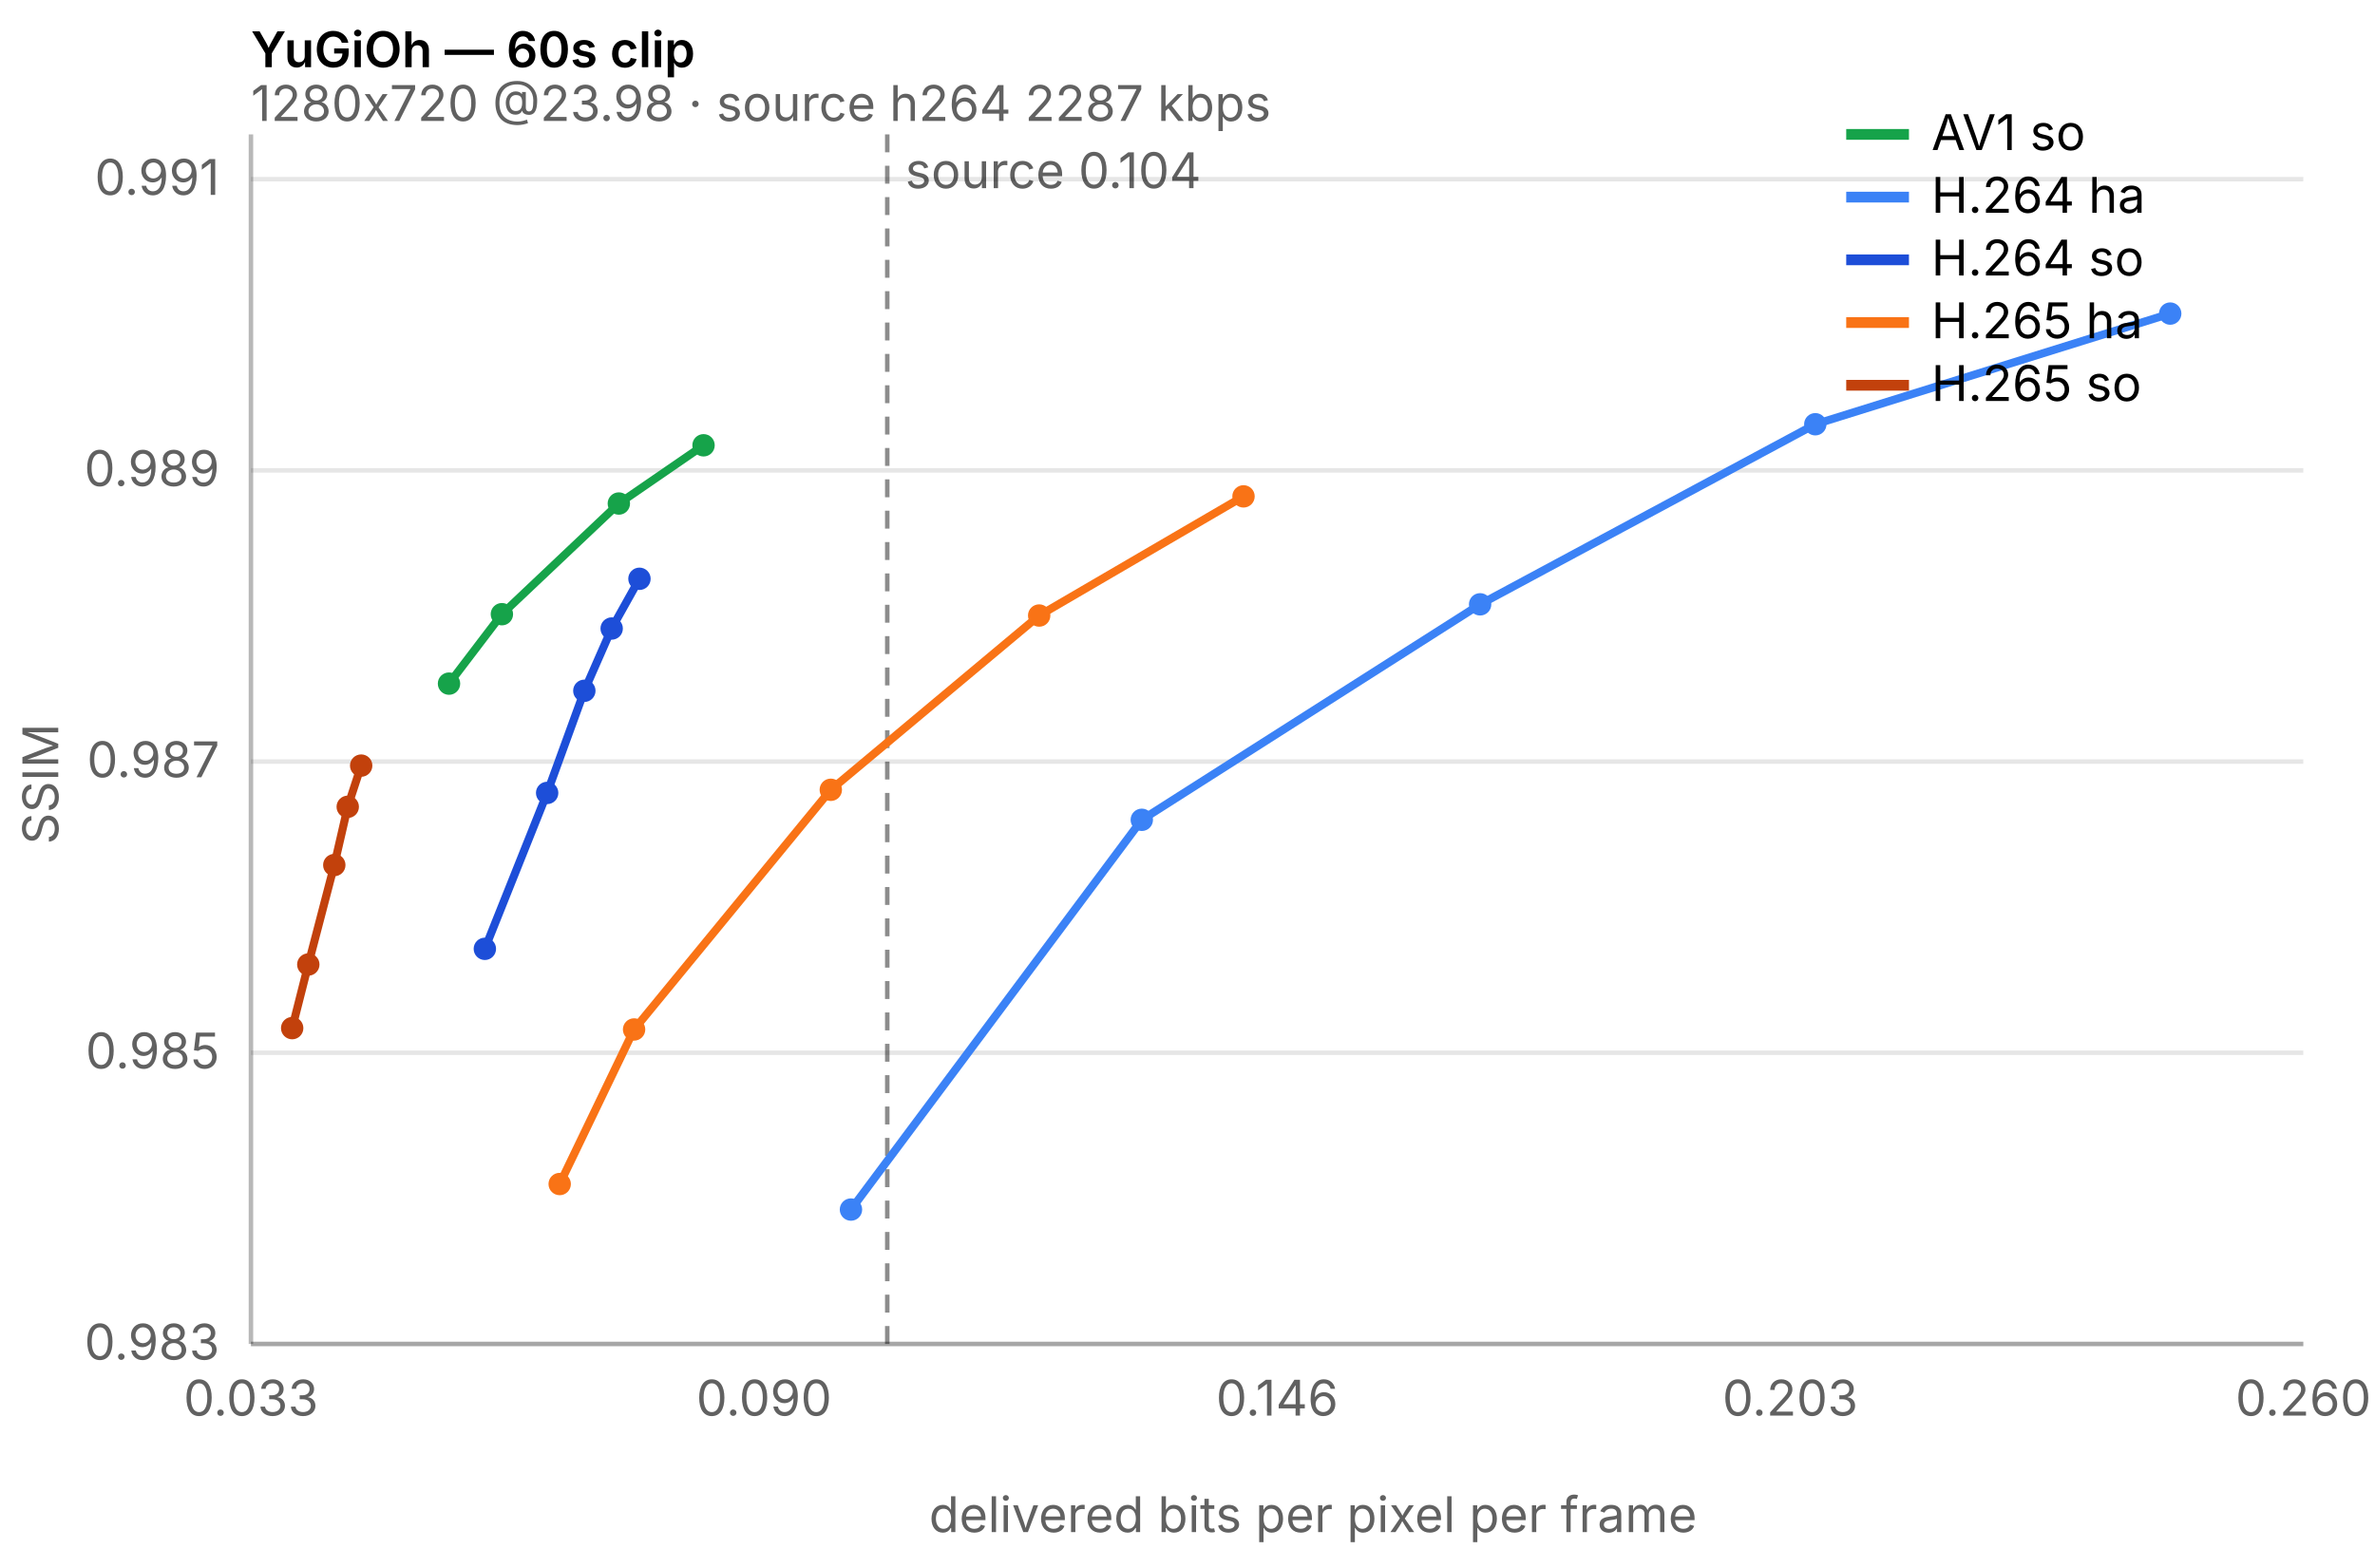
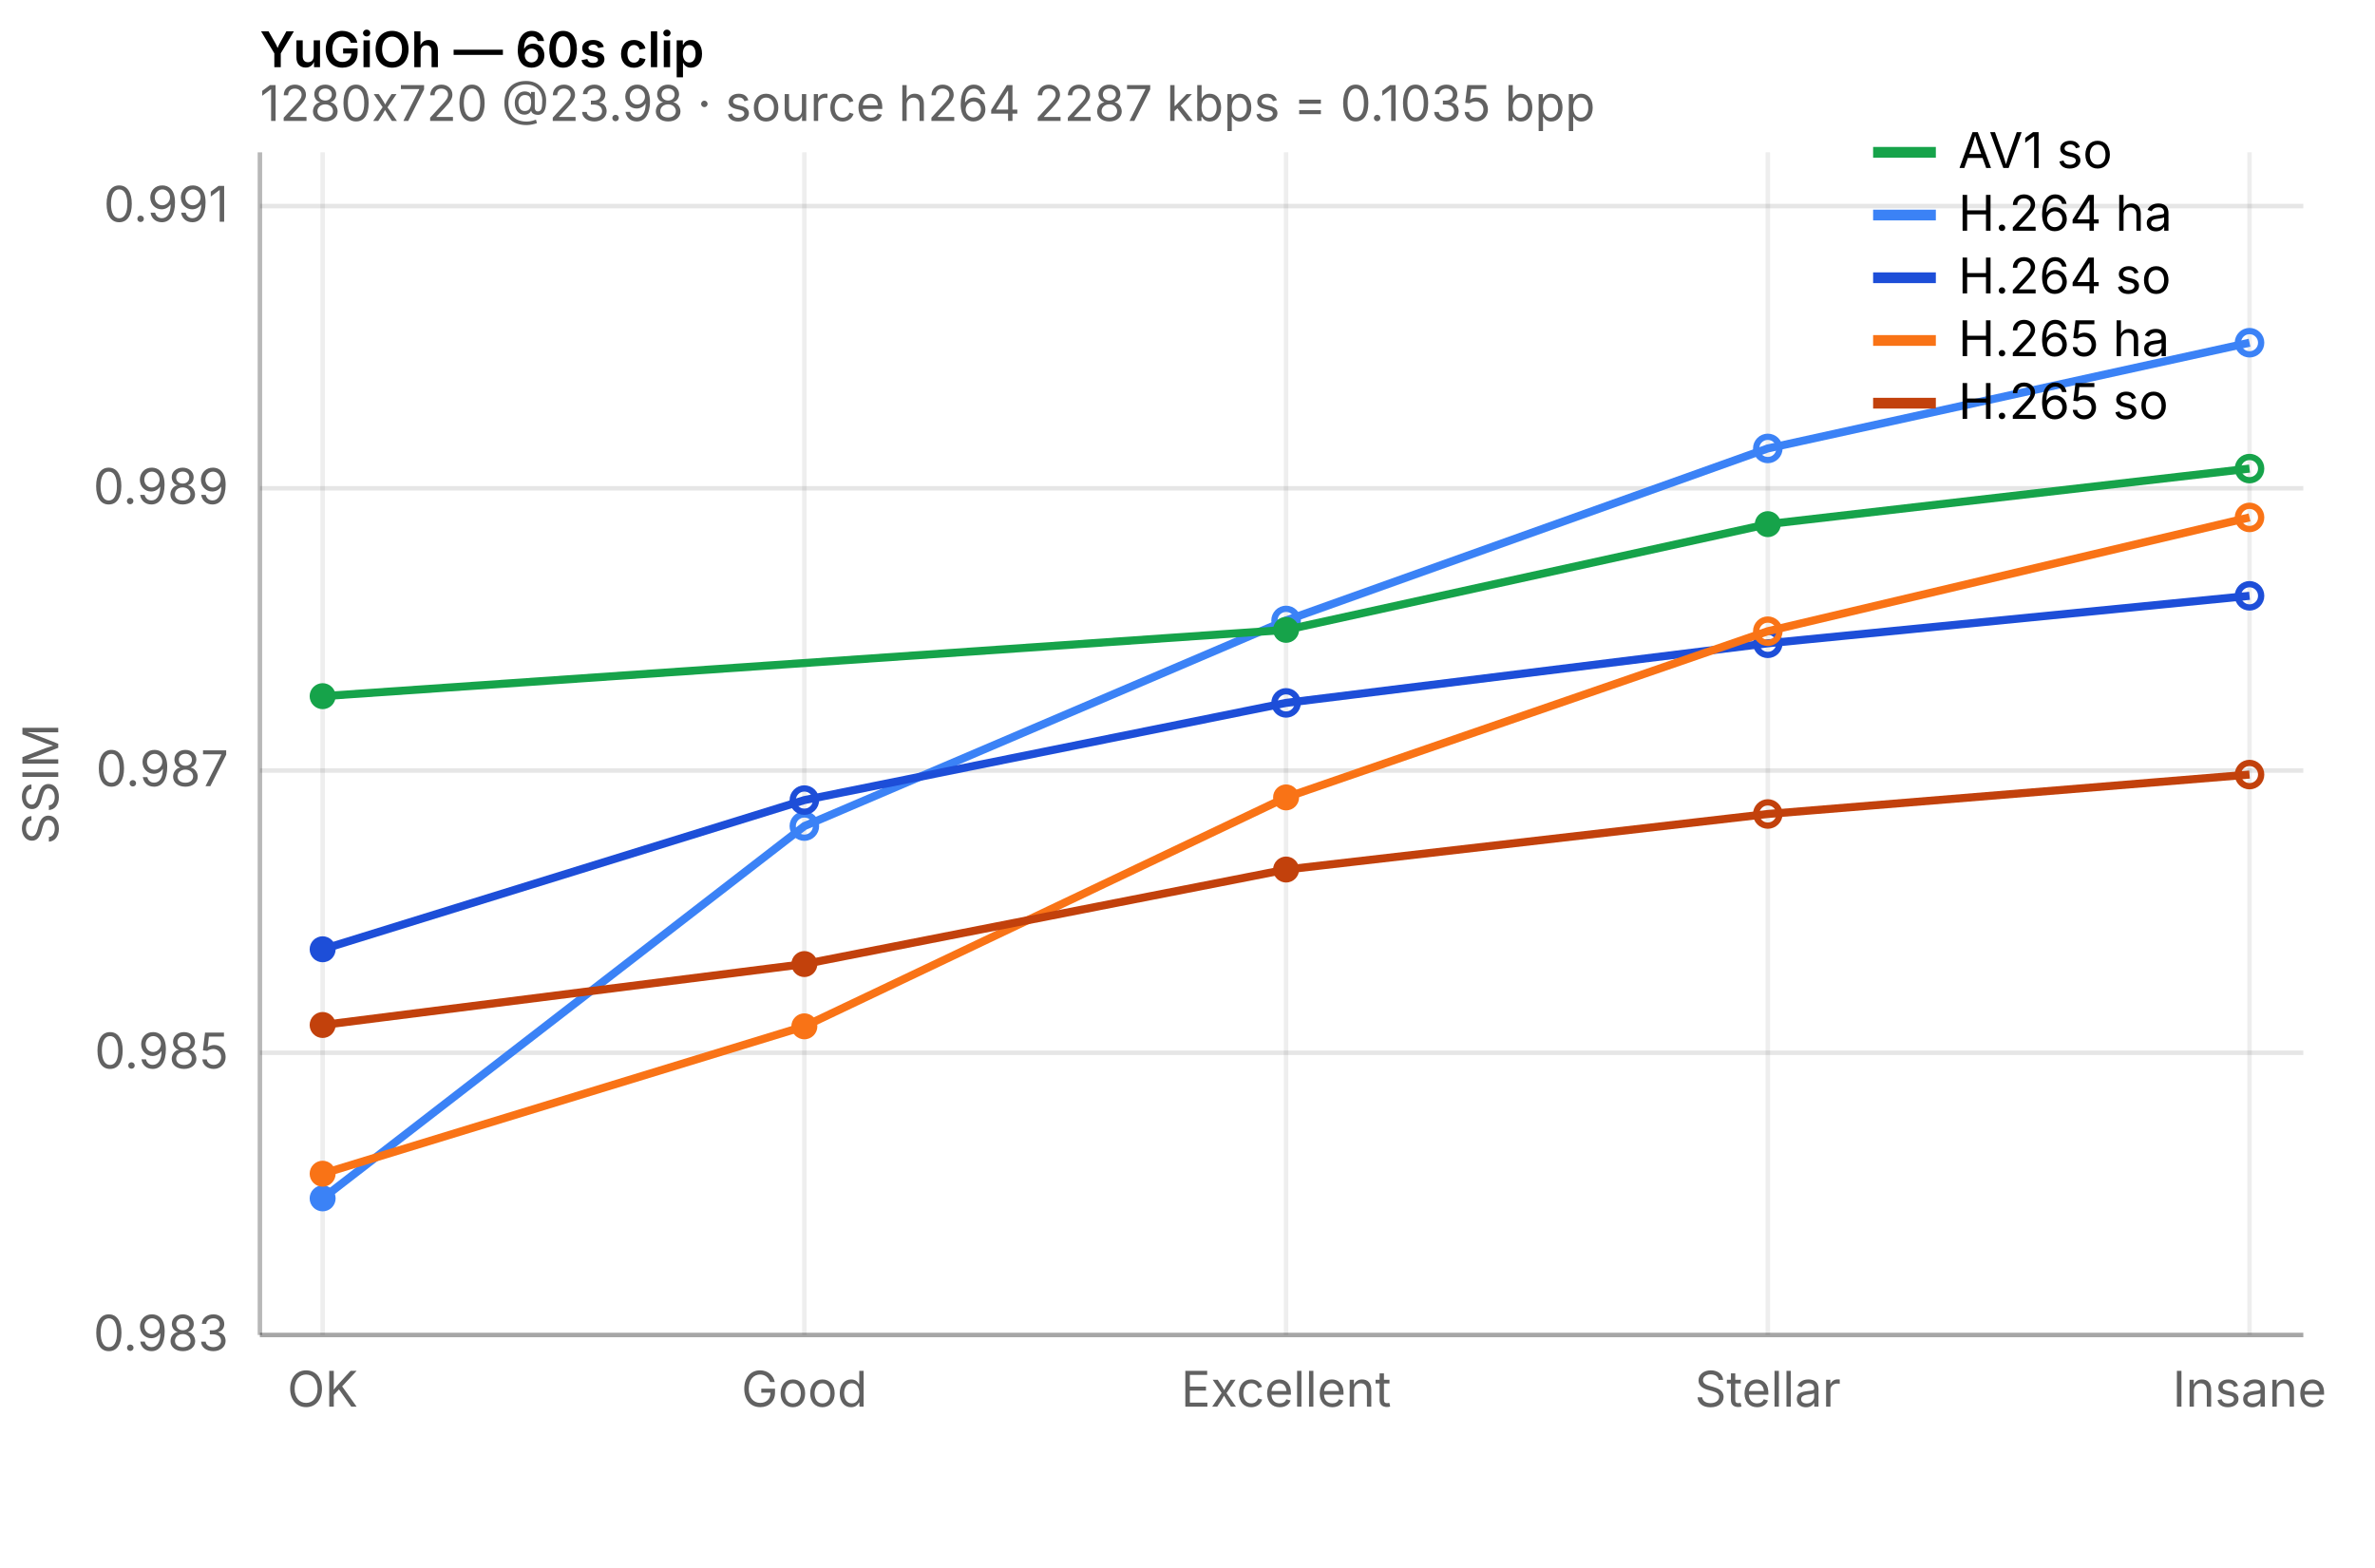
<svg xmlns="http://www.w3.org/2000/svg" viewBox="0 0 530 350" width="100%" height="auto" font-family="system-ui,-apple-system,Segoe UI,sans-serif" font-size="11">
-   <style>.ax{stroke:currentColor;opacity:.28}.gr{stroke:currentColor;opacity:.10}.tx{fill:currentColor}.mu{fill:currentColor;opacity:.62}.sr{stroke:currentColor;opacity:.45;stroke-dasharray:4 3}</style>
-   <line class="gr" x1="56" y1="300.0" x2="514" y2="300.0" />
-   <text class="mu" x="49" y="303.5" text-anchor="end">0.983</text>
-   <line class="gr" x1="56" y1="235.0" x2="514" y2="235.0" />
-   <text class="mu" x="49" y="238.5" text-anchor="end">0.985</text>
-   <line class="gr" x1="56" y1="170.0" x2="514" y2="170.0" />
-   <text class="mu" x="49" y="173.5" text-anchor="end">0.987</text>
-   <line class="gr" x1="56" y1="105.0" x2="514" y2="105.0" />
-   <text class="mu" x="49" y="108.5" text-anchor="end">0.989</text>
-   <line class="gr" x1="56" y1="40.0" x2="514" y2="40.0" />
-   <text class="mu" x="49" y="43.5" text-anchor="end">0.991</text>
-   <text class="mu" x="56.0" y="316" text-anchor="middle">0.033</text>
-   <text class="mu" x="170.5" y="316" text-anchor="middle">0.090</text>
-   <text class="mu" x="285.0" y="316" text-anchor="middle">0.146</text>
-   <text class="mu" x="399.5" y="316" text-anchor="middle">0.203</text>
-   <text class="mu" x="514.0" y="316" text-anchor="middle">0.260</text>
-   <line class="ax" x1="56" y1="300" x2="514" y2="300" />
-   <line class="ax" x1="56" y1="30" x2="56" y2="300" />
-   <line class="sr" x1="198.0" y1="30" x2="198.0" y2="300" />
-   <text class="mu" x="202.0" y="42">source 0.104</text>
-   <text class="tx" x="56" y="15" font-weight="600">YuGiOh — 60s clip</text>
-   <text class="mu" x="56" y="27">1280x720 @23.98  ·  source h264 2287 kbps</text>
-   <text class="mu" x="293" y="342" text-anchor="middle">delivered bits per pixel per frame</text>
+   <style>.ax{stroke:currentColor;opacity:.28}.gr{stroke:currentColor;opacity:.10}.vg{stroke:currentColor;opacity:.07}.tx{fill:currentColor}.mu{fill:currentColor;opacity:.62}</style>
+   <line class="gr" x1="58" y1="298.0" x2="514" y2="298.0" />
+   <text class="mu" x="51" y="301.5" text-anchor="end">0.983</text>
+   <line class="gr" x1="58" y1="235.0" x2="514" y2="235.0" />
+   <text class="mu" x="51" y="238.5" text-anchor="end">0.985</text>
+   <line class="gr" x1="58" y1="172.0" x2="514" y2="172.0" />
+   <text class="mu" x="51" y="175.5" text-anchor="end">0.987</text>
+   <line class="gr" x1="58" y1="109.0" x2="514" y2="109.0" />
+   <text class="mu" x="51" y="112.5" text-anchor="end">0.989</text>
+   <line class="gr" x1="58" y1="46.0" x2="514" y2="46.0" />
+   <text class="mu" x="51" y="49.5" text-anchor="end">0.991</text>
+   <line class="vg" x1="72.0" y1="34" x2="72.0" y2="298" />
+   <text class="mu" x="72.0" y="314" text-anchor="middle">OK</text>
+   <line class="vg" x1="179.5" y1="34" x2="179.5" y2="298" />
+   <text class="mu" x="179.5" y="314" text-anchor="middle">Good</text>
+   <line class="vg" x1="287.0" y1="34" x2="287.0" y2="298" />
+   <text class="mu" x="287.0" y="314" text-anchor="middle">Excellent</text>
+   <line class="vg" x1="394.5" y1="34" x2="394.5" y2="298" />
+   <text class="mu" x="394.5" y="314" text-anchor="middle">Stellar</text>
+   <line class="vg" x1="502.0" y1="34" x2="502.0" y2="298" />
+   <text class="mu" x="502.0" y="314" text-anchor="middle">Insane</text>
+   <line class="ax" x1="58" y1="298" x2="514" y2="298" />
+   <line class="ax" x1="58" y1="34" x2="58" y2="298" />
+   <text class="tx" x="58" y="15" font-weight="600">YuGiOh — 60s clip</text>
+   <text class="mu" x="58" y="27">1280x720 @23.98 · source h264 2287 kbps = 0.1035 bpp</text>
  <text class="mu" transform="translate(13,175) rotate(-90)" text-anchor="middle">SSIM</text>
-   <path d="M189.9,270.0 L254.8,183.0 L330.3,134.9 L405.1,94.7 L484.3,70.0" fill="none" stroke="var(--rd-h264-hardware, #3b82f6)" stroke-width="1.8" stroke-linejoin="round" />
-   <circle cx="189.9" cy="270.0" r="2.5" fill="var(--rd-h264-hardware, #3b82f6)" />
-   <circle cx="254.8" cy="183.0" r="2.5" fill="var(--rd-h264-hardware, #3b82f6)" />
-   <circle cx="330.3" cy="134.9" r="2.5" fill="var(--rd-h264-hardware, #3b82f6)" />
-   <circle cx="405.1" cy="94.7" r="2.5" fill="var(--rd-h264-hardware, #3b82f6)" />
-   <circle cx="484.3" cy="70.0" r="2.5" fill="var(--rd-h264-hardware, #3b82f6)" />
-   <path d="M108.2,211.8 L122.1,177.0 L130.4,154.2 L136.5,140.3 L142.7,129.2" fill="none" stroke="var(--rd-h264-software, #1d4ed8)" stroke-width="1.8" stroke-linejoin="round" />
-   <circle cx="108.2" cy="211.8" r="2.5" fill="var(--rd-h264-software, #1d4ed8)" />
-   <circle cx="122.1" cy="177.0" r="2.5" fill="var(--rd-h264-software, #1d4ed8)" />
-   <circle cx="130.4" cy="154.2" r="2.5" fill="var(--rd-h264-software, #1d4ed8)" />
-   <circle cx="136.5" cy="140.3" r="2.5" fill="var(--rd-h264-software, #1d4ed8)" />
-   <circle cx="142.7" cy="129.2" r="2.5" fill="var(--rd-h264-software, #1d4ed8)" />
-   <path d="M124.9,264.3 L141.5,229.8 L185.4,176.3 L231.9,137.4 L277.5,110.8" fill="none" stroke="var(--rd-h265-hardware, #f97316)" stroke-width="1.8" stroke-linejoin="round" />
-   <circle cx="124.9" cy="264.3" r="2.5" fill="var(--rd-h265-hardware, #f97316)" />
-   <circle cx="141.5" cy="229.8" r="2.5" fill="var(--rd-h265-hardware, #f97316)" />
-   <circle cx="185.4" cy="176.3" r="2.5" fill="var(--rd-h265-hardware, #f97316)" />
-   <circle cx="231.9" cy="137.4" r="2.5" fill="var(--rd-h265-hardware, #f97316)" />
-   <circle cx="277.5" cy="110.8" r="2.5" fill="var(--rd-h265-hardware, #f97316)" />
-   <path d="M65.2,229.5 L68.8,215.3 L74.6,193.1 L77.6,180.1 L80.6,170.9" fill="none" stroke="var(--rd-h265-software, #c2410c)" stroke-width="1.8" stroke-linejoin="round" />
-   <circle cx="65.2" cy="229.5" r="2.5" fill="var(--rd-h265-software, #c2410c)" />
-   <circle cx="68.8" cy="215.3" r="2.5" fill="var(--rd-h265-software, #c2410c)" />
-   <circle cx="74.6" cy="193.1" r="2.5" fill="var(--rd-h265-software, #c2410c)" />
-   <circle cx="77.6" cy="180.1" r="2.5" fill="var(--rd-h265-software, #c2410c)" />
-   <circle cx="80.6" cy="170.9" r="2.5" fill="var(--rd-h265-software, #c2410c)" />
-   <path d="M100.2,152.6 L112.0,137.1 L138.1,112.4 L157.0,99.4" fill="none" stroke="var(--rd-av1-software, #16a34a)" stroke-width="1.8" stroke-linejoin="round" />
-   <circle cx="100.2" cy="152.6" r="2.5" fill="var(--rd-av1-software, #16a34a)" />
-   <circle cx="112.0" cy="137.1" r="2.5" fill="var(--rd-av1-software, #16a34a)" />
-   <circle cx="138.1" cy="112.4" r="2.5" fill="var(--rd-av1-software, #16a34a)" />
-   <circle cx="157.0" cy="99.4" r="2.5" fill="var(--rd-av1-software, #16a34a)" />
-   <line x1="412" y1="30" x2="426" y2="30" stroke="var(--rd-av1-software, #16a34a)" stroke-width="2.4" />
-   <text class="tx" x="431" y="33.5">AV1 so</text>
-   <line x1="412" y1="44" x2="426" y2="44" stroke="var(--rd-h264-hardware, #3b82f6)" stroke-width="2.4" />
-   <text class="tx" x="431" y="47.5">H.264 ha</text>
-   <line x1="412" y1="58" x2="426" y2="58" stroke="var(--rd-h264-software, #1d4ed8)" stroke-width="2.4" />
-   <text class="tx" x="431" y="61.5">H.264 so</text>
-   <line x1="412" y1="72" x2="426" y2="72" stroke="var(--rd-h265-hardware, #f97316)" stroke-width="2.4" />
-   <text class="tx" x="431" y="75.5">H.265 ha</text>
-   <line x1="412" y1="86" x2="426" y2="86" stroke="var(--rd-h265-software, #c2410c)" stroke-width="2.4" />
-   <text class="tx" x="431" y="89.5">H.265 so</text>
+   <path d="M72.0,267.5 L179.5,184.4 L287.0,138.5 L394.5,100.1 L502.0,76.5" fill="none" stroke="var(--rd-h264-hardware, #3b82f6)" stroke-width="1.8" stroke-linejoin="round" />
+   <circle cx="72.0" cy="267.5" r="2.9" fill="var(--rd-h264-hardware, #3b82f6)" />
+   <circle cx="179.5" cy="184.4" r="2.6" fill="none" stroke="var(--rd-h264-hardware, #3b82f6)" stroke-width="1.4" />
+   <circle cx="287.0" cy="138.5" r="2.6" fill="none" stroke="var(--rd-h264-hardware, #3b82f6)" stroke-width="1.4" />
+   <circle cx="394.5" cy="100.1" r="2.6" fill="none" stroke="var(--rd-h264-hardware, #3b82f6)" stroke-width="1.4" />
+   <circle cx="502.0" cy="76.5" r="2.6" fill="none" stroke="var(--rd-h264-hardware, #3b82f6)" stroke-width="1.4" />
+   <path d="M72.0,211.9 L179.5,178.6 L287.0,156.9 L394.5,143.6 L502.0,133.0" fill="none" stroke="var(--rd-h264-software, #1d4ed8)" stroke-width="1.8" stroke-linejoin="round" />
+   <circle cx="72.0" cy="211.9" r="2.9" fill="var(--rd-h264-software, #1d4ed8)" />
+   <circle cx="179.5" cy="178.6" r="2.6" fill="none" stroke="var(--rd-h264-software, #1d4ed8)" stroke-width="1.4" />
+   <circle cx="287.0" cy="156.9" r="2.6" fill="none" stroke="var(--rd-h264-software, #1d4ed8)" stroke-width="1.4" />
+   <circle cx="394.5" cy="143.6" r="2.6" fill="none" stroke="var(--rd-h264-software, #1d4ed8)" stroke-width="1.4" />
+   <circle cx="502.0" cy="133.0" r="2.6" fill="none" stroke="var(--rd-h264-software, #1d4ed8)" stroke-width="1.4" />
+   <path d="M72.0,262.0 L179.5,229.1 L287.0,178.0 L394.5,140.9 L502.0,115.5" fill="none" stroke="var(--rd-h265-hardware, #f97316)" stroke-width="1.8" stroke-linejoin="round" />
+   <circle cx="72.0" cy="262.0" r="2.9" fill="var(--rd-h265-hardware, #f97316)" />
+   <circle cx="179.5" cy="229.1" r="2.9" fill="var(--rd-h265-hardware, #f97316)" />
+   <circle cx="287.0" cy="178.0" r="2.9" fill="var(--rd-h265-hardware, #f97316)" />
+   <circle cx="394.5" cy="140.9" r="2.6" fill="none" stroke="var(--rd-h265-hardware, #f97316)" stroke-width="1.4" />
+   <circle cx="502.0" cy="115.5" r="2.6" fill="none" stroke="var(--rd-h265-hardware, #f97316)" stroke-width="1.4" />
+   <path d="M72.0,228.8 L179.5,215.2 L287.0,194.1 L394.5,181.7 L502.0,172.9" fill="none" stroke="var(--rd-h265-software, #c2410c)" stroke-width="1.8" stroke-linejoin="round" />
+   <circle cx="72.0" cy="228.8" r="2.9" fill="var(--rd-h265-software, #c2410c)" />
+   <circle cx="179.5" cy="215.2" r="2.9" fill="var(--rd-h265-software, #c2410c)" />
+   <circle cx="287.0" cy="194.1" r="2.9" fill="var(--rd-h265-software, #c2410c)" />
+   <circle cx="394.5" cy="181.7" r="2.6" fill="none" stroke="var(--rd-h265-software, #c2410c)" stroke-width="1.4" />
+   <circle cx="502.0" cy="172.9" r="2.6" fill="none" stroke="var(--rd-h265-software, #c2410c)" stroke-width="1.4" />
+   <path d="M72.0,155.4 L287.0,140.6 L394.5,117.0 L502.0,104.6" fill="none" stroke="var(--rd-av1-software, #16a34a)" stroke-width="1.8" stroke-linejoin="round" />
+   <circle cx="72.0" cy="155.4" r="2.9" fill="var(--rd-av1-software, #16a34a)" />
+   <circle cx="287.0" cy="140.6" r="2.9" fill="var(--rd-av1-software, #16a34a)" />
+   <circle cx="394.5" cy="117.0" r="2.9" fill="var(--rd-av1-software, #16a34a)" />
+   <circle cx="502.0" cy="104.6" r="2.6" fill="none" stroke="var(--rd-av1-software, #16a34a)" stroke-width="1.4" />
+   <line x1="418" y1="34" x2="432" y2="34" stroke="var(--rd-av1-software, #16a34a)" stroke-width="2.4" />
+   <text class="tx" x="437" y="37.5">AV1 so</text>
+   <line x1="418" y1="48" x2="432" y2="48" stroke="var(--rd-h264-hardware, #3b82f6)" stroke-width="2.4" />
+   <text class="tx" x="437" y="51.5">H.264 ha</text>
+   <line x1="418" y1="62" x2="432" y2="62" stroke="var(--rd-h264-software, #1d4ed8)" stroke-width="2.4" />
+   <text class="tx" x="437" y="65.5">H.264 so</text>
+   <line x1="418" y1="76" x2="432" y2="76" stroke="var(--rd-h265-hardware, #f97316)" stroke-width="2.4" />
+   <text class="tx" x="437" y="79.5">H.265 ha</text>
+   <line x1="418" y1="90" x2="432" y2="90" stroke="var(--rd-h265-software, #c2410c)" stroke-width="2.4" />
+   <text class="tx" x="437" y="93.5">H.265 so</text>
</svg>
